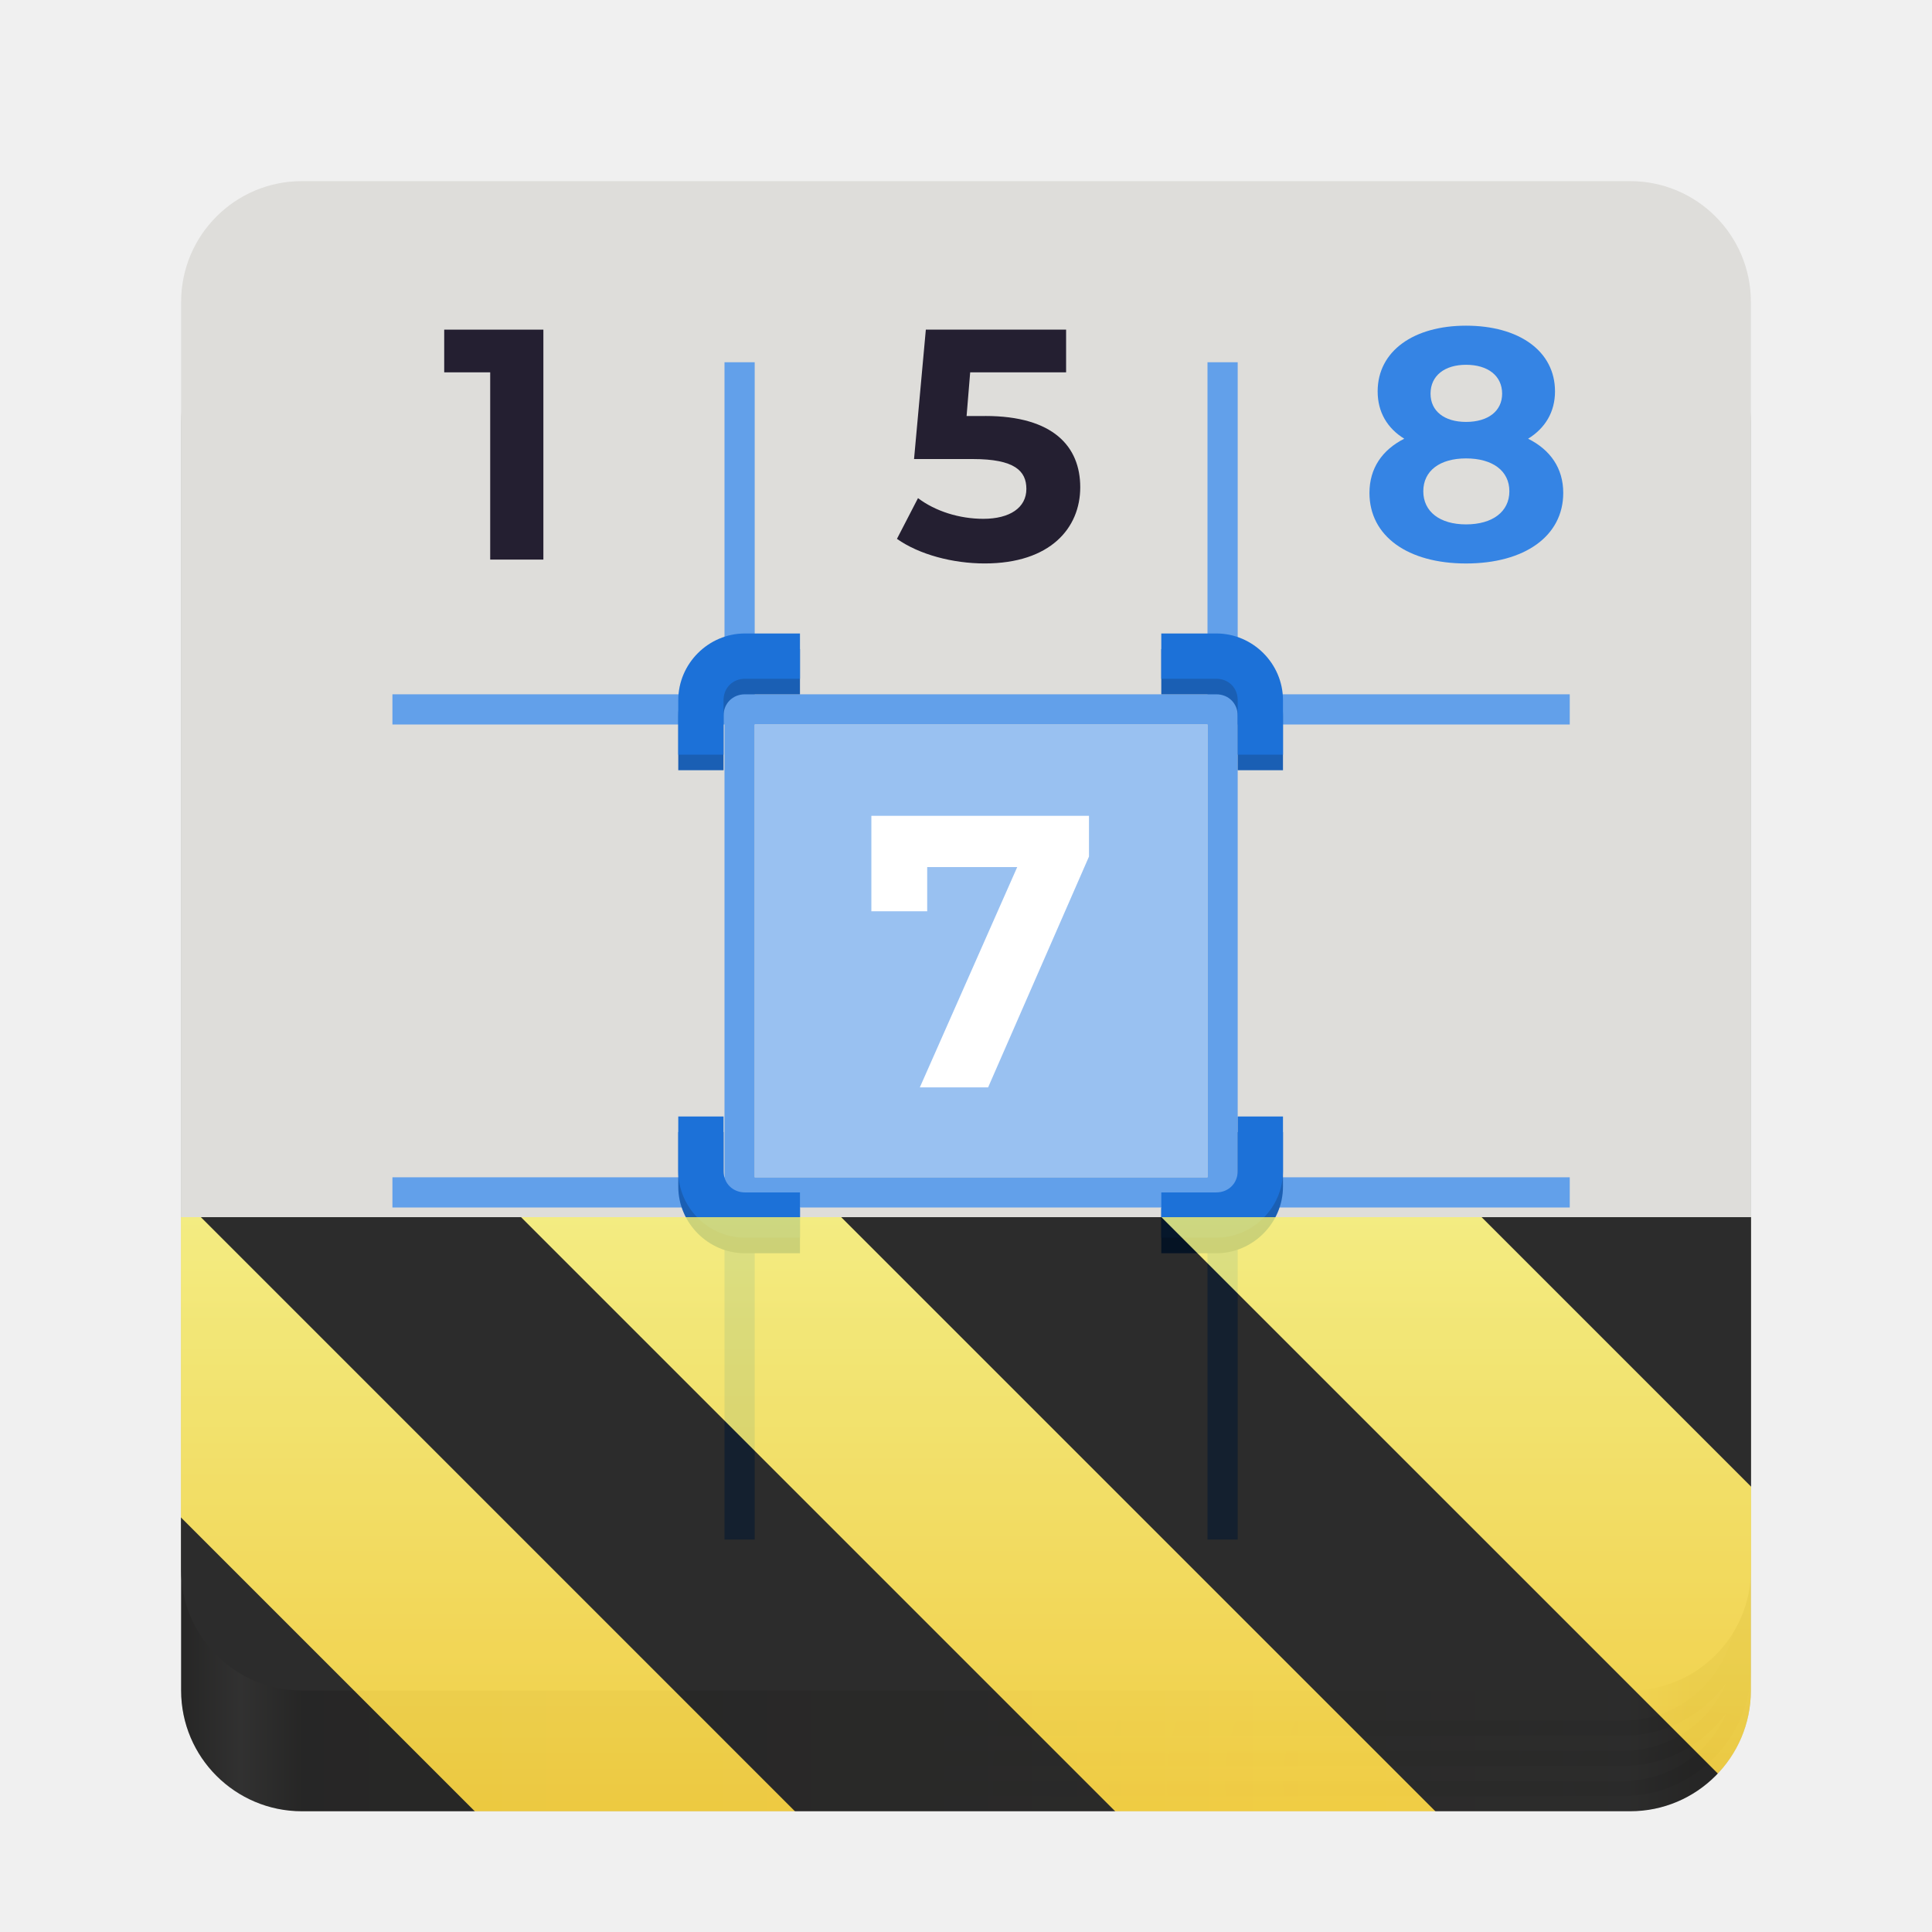
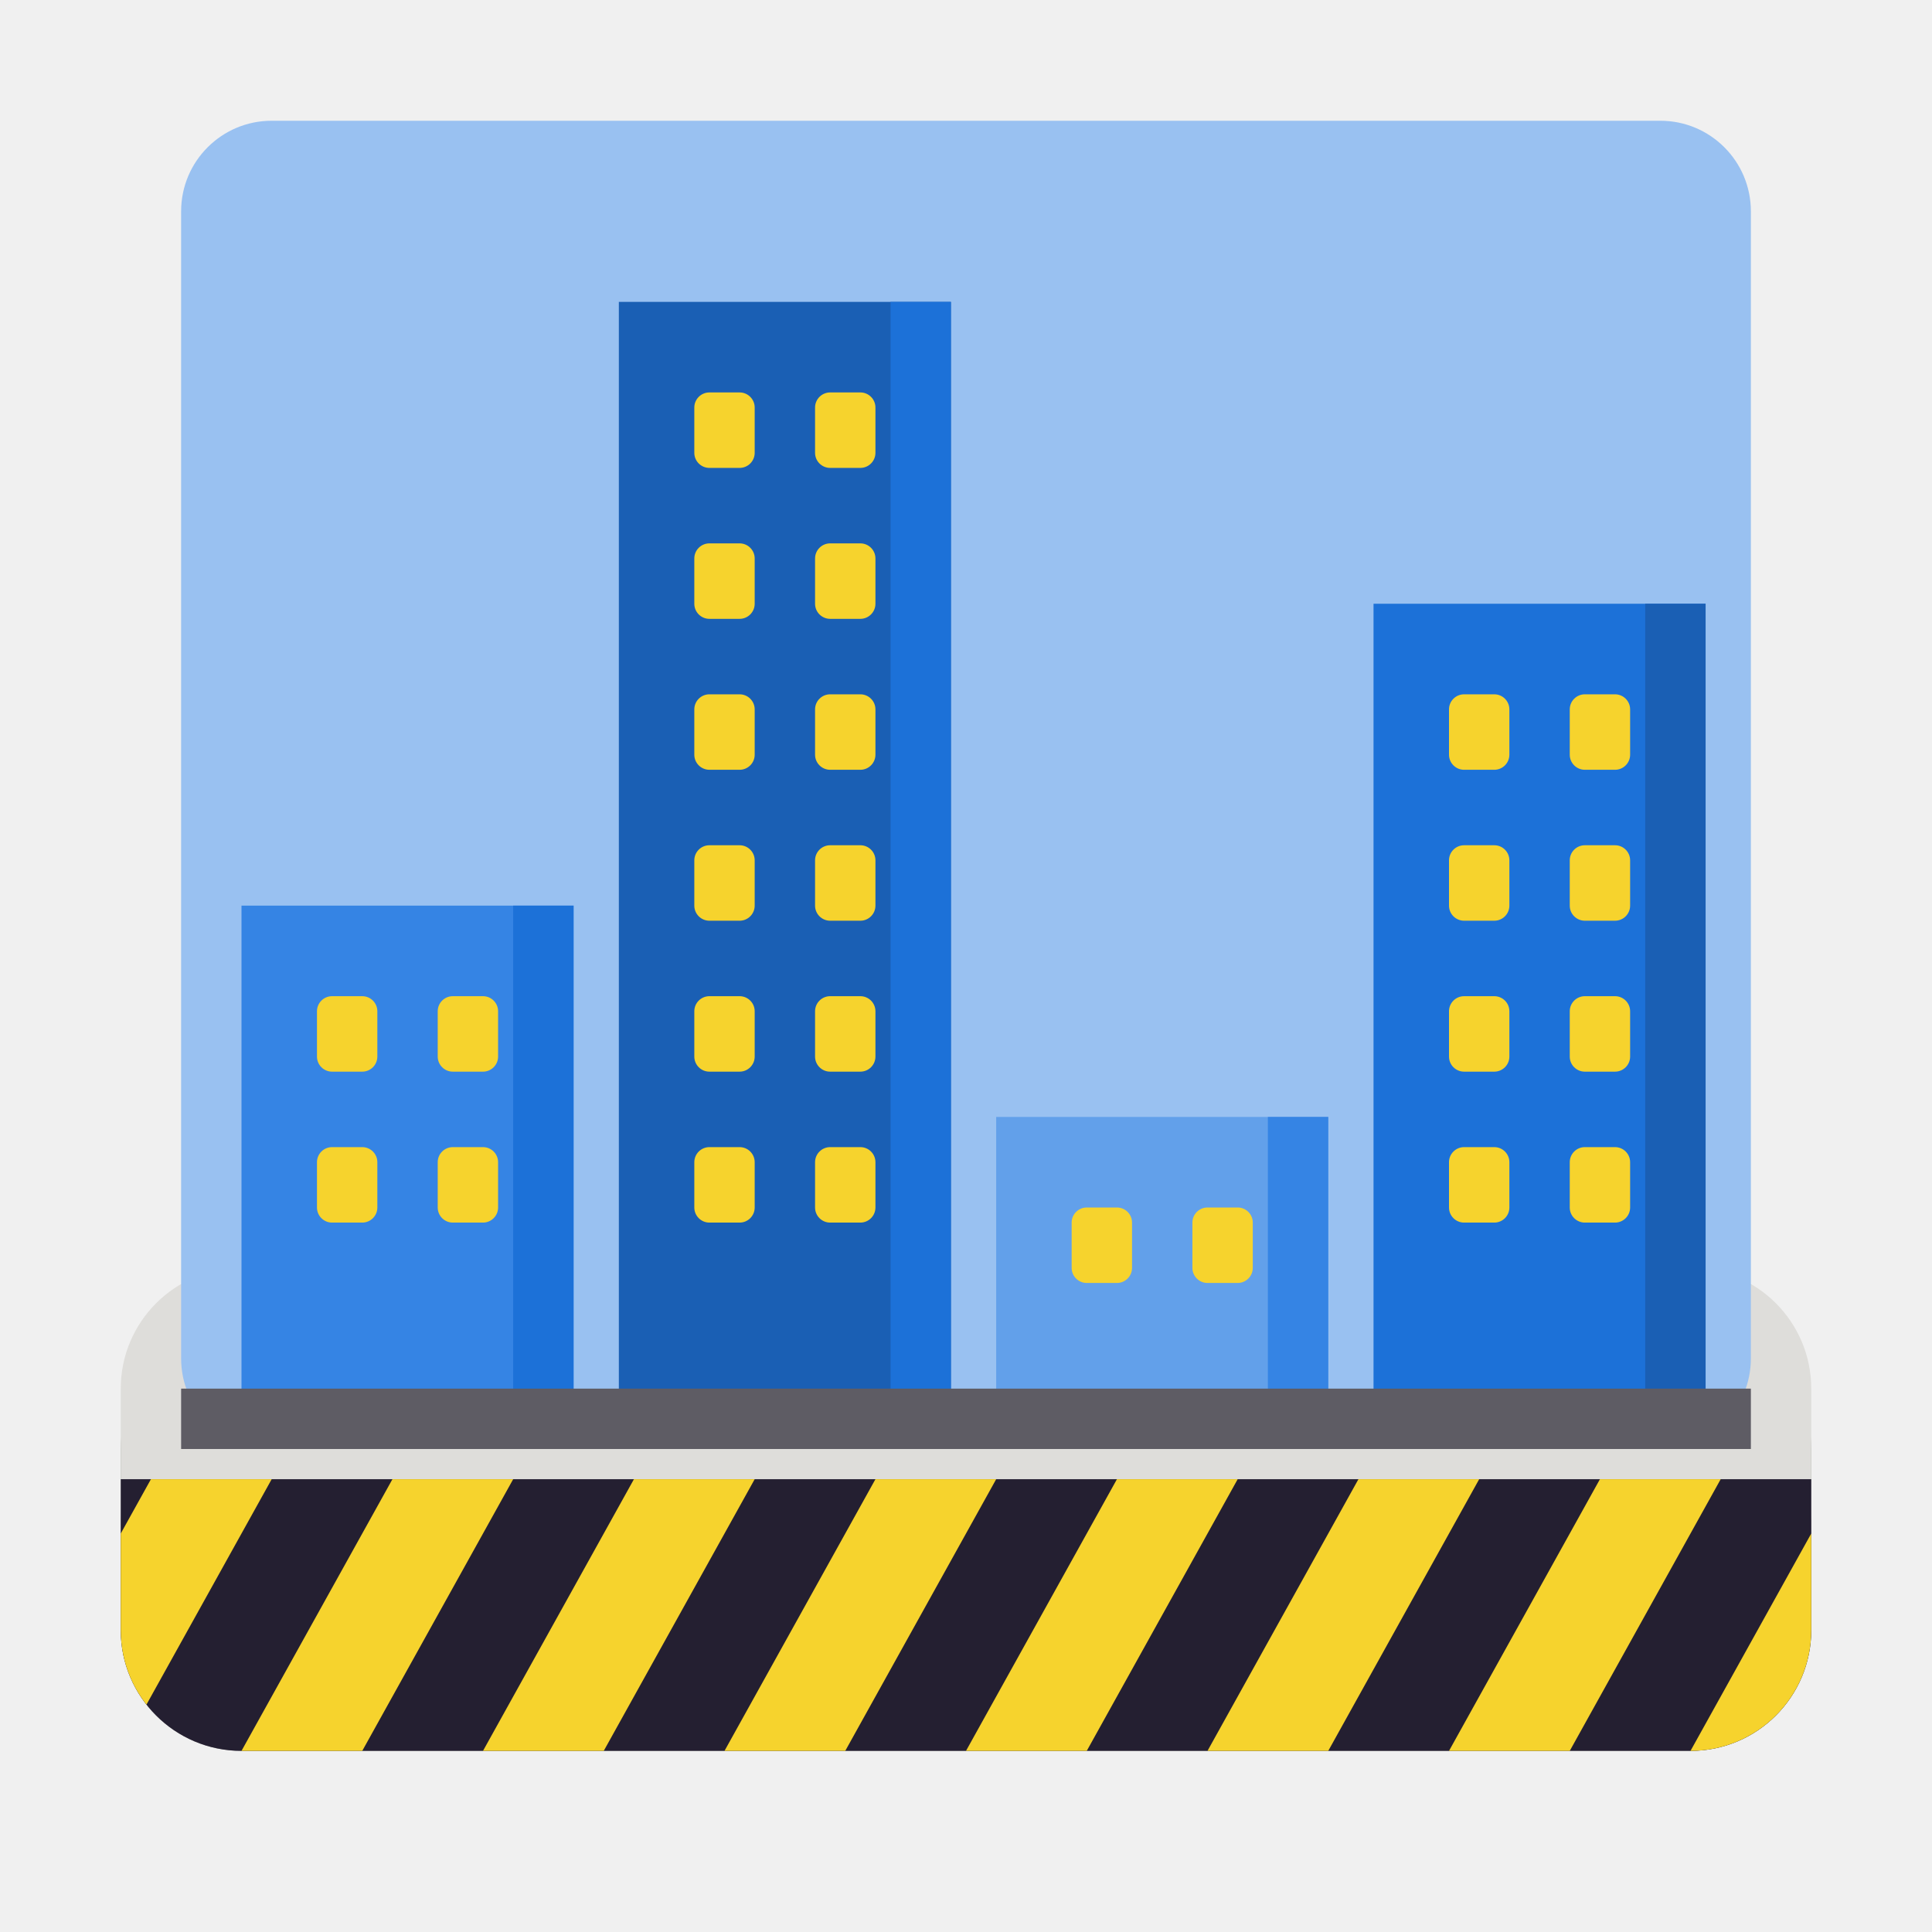
- <svg xmlns="http://www.w3.org/2000/svg" height="128px" viewBox="0 0 128 128" width="128px" version="1.1" id="svg44">
-   <defs id="defs44" />
-   <linearGradient id="a" gradientTransform="matrix(0.232143 0 0 0.328947 -8.566925 267.827)" gradientUnits="userSpaceOnUse" x1="88.596" x2="536.596" y1="-449.394" y2="-449.394">
-     <stop offset="0" stop-color="#c0bfbc" id="stop1" />
-     <stop offset="0.038" stop-color="#f6f5f4" id="stop2" />
-     <stop offset="0.077" stop-color="#c0bfbc" id="stop3" />
-     <stop offset="0.923" stop-color="#deddda" id="stop4" />
-     <stop offset="0.962" stop-color="#c0bfbc" id="stop5" />
-     <stop offset="1" stop-color="#c0bfbc" id="stop6" />
-   </linearGradient>
-   <radialGradient id="b" cx="-256" cy="311.78" gradientTransform="matrix(1 0 0 0.607197 368 -71.31176)" gradientUnits="userSpaceOnUse" r="52.002">
-     <stop offset="0" stop-opacity="0.053" id="stop7" />
-     <stop offset="1" stop-opacity="0" id="stop8" />
-   </radialGradient>
-   <clipPath id="c">
-     <rect height="128" width="128" id="rect8" />
+ <svg xmlns="http://www.w3.org/2000/svg" width="128" height="128" viewBox="0 0 128 128">
+   <rect x="8" y="88" width="112" height="28" rx="8" fill="#9a9996" />
+   <rect x="8" y="84" width="112" height="24" rx="8" fill="#deddda" />
+   <rect x="12" y="8" width="104" height="88" rx="6" fill="#99c1f1" />
+   <rect x="16" y="60" width="22" height="36" fill="#3584e4" />
+   <rect x="34" y="60" width="4" height="36" fill="#1c71d8" />
+   <rect x="21" y="66" width="4" height="5" rx="1" fill="#f6d32d" />
+   <rect x="29" y="66" width="4" height="5" rx="1" fill="#f6d32d" />
+   <rect x="21" y="76" width="4" height="5" rx="1" fill="#f6d32d" />
+   <rect x="29" y="76" width="4" height="5" rx="1" fill="#f6d32d" />
+   <rect x="41" y="20" width="22" height="76" fill="#1a5fb4" />
+   <rect x="59" y="20" width="4" height="76" fill="#1c71d8" />
+   <rect x="46" y="26" width="4" height="5" rx="1" fill="#f6d32d" />
+   <rect x="54" y="26" width="4" height="5" rx="1" fill="#f6d32d" />
+   <rect x="46" y="36" width="4" height="5" rx="1" fill="#f6d32d" />
+   <rect x="54" y="36" width="4" height="5" rx="1" fill="#f6d32d" />
+   <rect x="46" y="46" width="4" height="5" rx="1" fill="#f6d32d" />
+   <rect x="54" y="46" width="4" height="5" rx="1" fill="#f6d32d" />
+   <rect x="46" y="56" width="4" height="5" rx="1" fill="#f6d32d" />
+   <rect x="54" y="56" width="4" height="5" rx="1" fill="#f6d32d" />
+   <rect x="46" y="66" width="4" height="5" rx="1" fill="#f6d32d" />
+   <rect x="54" y="66" width="4" height="5" rx="1" fill="#f6d32d" />
+   <rect x="46" y="76" width="4" height="5" rx="1" fill="#f6d32d" />
+   <rect x="54" y="76" width="4" height="5" rx="1" fill="#f6d32d" />
+   <rect x="66" y="74" width="22" height="22" fill="#62a0ea" />
+   <rect x="84" y="74" width="4" height="22" fill="#3584e4" />
+   <rect x="71" y="80" width="4" height="5" rx="1" fill="#f6d32d" />
+   <rect x="79" y="80" width="4" height="5" rx="1" fill="#f6d32d" />
+   <rect x="91" y="40" width="22" height="56" fill="#1c71d8" />
+   <rect x="109" y="40" width="4" height="56" fill="#1a5fb4" />
+   <rect x="96" y="46" width="4" height="5" rx="1" fill="#f6d32d" />
+   <rect x="104" y="46" width="4" height="5" rx="1" fill="#f6d32d" />
+   <rect x="96" y="56" width="4" height="5" rx="1" fill="#f6d32d" />
+   <rect x="104" y="56" width="4" height="5" rx="1" fill="#f6d32d" />
+   <rect x="96" y="66" width="4" height="5" rx="1" fill="#f6d32d" />
+   <rect x="104" y="66" width="4" height="5" rx="1" fill="#f6d32d" />
+   <rect x="96" y="76" width="4" height="5" rx="1" fill="#f6d32d" />
+   <rect x="104" y="76" width="4" height="5" rx="1" fill="#f6d32d" />
+   <rect x="12" y="92" width="104" height="4" fill="#5e5c64" />
+   <clipPath id="plate">
+     <rect x="8" y="84" width="112" height="32" rx="8" />
  </clipPath>
-   <clipPath id="d">
-     <rect height="128" width="128" id="rect9" />
-   </clipPath>
-   <filter id="e" height="1" width="1" x="0" y="0">
-     <feColorMatrix in="SourceGraphic" type="matrix" values="0 0 0 0 1 0 0 0 0 1 0 0 0 0 1 0 0 0 1 0" id="feColorMatrix9" />
-   </filter>
-   <mask id="f">
-     <g clip-path="url(#d)" filter="url(#e)" id="g24">
-       <g clip-path="url(#c)" id="g23">
-         <path d="m 20 20 h 88 c 4.418 0 8 3.582 8 8 v 84 c 0 4.418 -3.582 8 -8 8 h -88 c -4.418 0 -8 -3.582 -8 -8 v -84 c 0 -4.418 3.582 -8 8 -8 z m 0 0" fill="url(#a)" id="path9" />
-         <path d="m 20.496 51.848 c -4.699 0 -8.5 3.801 -8.5 8.5 v 50.152 c 0 4.699 3.801 8.5 8.5 8.5 h 87.004 c 4.699 0 8.5 -3.801 8.5 -8.5 v -50.152 c 0 -4.699 -3.801 -8.5 -8.5 -8.5 z m 0 1 h 87.004 c 3.109 0 5.762 1.863 6.898 4.543 c -1.539 -2.145 -4.051 -3.543 -6.898 -3.543 h -87.004 c -2.848 0 -5.359 1.398 -6.902 3.543 c 1.141 -2.68 3.793 -4.543 6.902 -4.543 z m 0 2 h 87.004 c 3.109 0 5.762 1.863 6.898 4.543 c -1.539 -2.145 -4.051 -3.543 -6.898 -3.543 h -87.004 c -2.848 0 -5.359 1.398 -6.902 3.543 c 1.141 -2.68 3.793 -4.543 6.902 -4.543 z m 0 2 h 87.004 c 4.164 0 7.5 3.336 7.5 7.5 v 42.152 c 0 4.164 -3.336 7.5 -7.5 7.5 h -87.004 c -4.164 0 -7.5 -3.336 -7.5 -7.5 v -42.152 c 0 -4.164 3.336 -7.5 7.5 -7.5 z m -6.902 54.609 c 1.543 2.145 4.055 3.543 6.902 3.543 h 87.004 c 2.848 0 5.359 -1.398 6.898 -3.543 c -1.137 2.68 -3.789 4.543 -6.898 4.543 h -87.004 c -3.109 0 -5.762 -1.863 -6.902 -4.543 z m 0 2 c 1.543 2.145 4.055 3.543 6.902 3.543 h 87.004 c 2.848 0 5.359 -1.398 6.898 -3.543 c -1.137 2.68 -3.789 4.543 -6.898 4.543 h -87.004 c -3.109 0 -5.762 -1.863 -6.902 -4.543 z m 0 0" fill="url(#b)" id="path10" />
-         <path d="m 20 12 h 88 c 4.418 0 8 3.582 8 8 v 84 c 0 4.418 -3.582 8 -8 8 h -88 c -4.418 0 -8 -3.582 -8 -8 v -84 c 0 -4.418 3.582 -8 8 -8 z m 0 0" fill="#deddda" id="path11" />
-         <path d="m 65.281 27.562 h -1.242 l 0.238 -2.895 h 6.355 v -2.828 h -9.293 l -0.781 8.574 h 3.895 c 2.762 0 3.547 0.781 3.547 1.98 c 0 1.238 -1.09 1.98 -2.852 1.98 c -1.586 0 -3.176 -0.5 -4.328 -1.371 l -1.395 2.699 c 1.48 1.043 3.699 1.629 5.812 1.629 c 4.352 0 6.332 -2.348 6.332 -5.047 c 0 -2.699 -1.785 -4.723 -6.289 -4.723 z m 0 0" fill="#241f31" id="path12" />
-         <path d="m 26 46 h 78 v 2 h -78 z m 0 0" fill="#62a0ea" id="path13" />
-         <path d="m 26 78 h 78 v 2 h -78 z m 0 0" fill="#62a0ea" id="path14" />
-         <path d="m 50 24 v 78 h -2 v -78 z m 0 0" fill="#62a0ea" id="path15" />
-         <path d="m 82 24 v 78 h -2 v -78 z m 0 0" fill="#62a0ea" id="path16" />
-         <path d="m 50 48 h 30 v 30 h -30 z m 0 0" fill="#99c1f1" id="path17" />
-         <path d="m 57.73 54.051 v 6.324 h 3.699 v -2.93 h 5.965 l -6.453 14.598 h 4.523 l 6.684 -15.293 v -2.699 z m 0 0" fill="#ffffff" id="path18" />
-         <path d="m 101.242 29.066 c 1.129 -0.699 1.781 -1.766 1.781 -3.137 c 0 -2.676 -2.391 -4.352 -5.895 -4.352 c -3.461 0 -5.855 1.676 -5.855 4.352 c 0 1.371 0.633 2.438 1.762 3.137 c -1.457 0.738 -2.305 1.957 -2.305 3.59 c 0 2.871 2.547 4.676 6.398 4.676 c 3.871 0 6.441 -1.805 6.441 -4.676 c 0 -1.633 -0.852 -2.852 -2.328 -3.59 z m -4.113 -4.898 c 1.434 0 2.391 0.719 2.391 1.914 c 0 1.156 -0.934 1.871 -2.391 1.871 c -1.438 0 -2.352 -0.715 -2.352 -1.871 c 0 -1.195 0.938 -1.914 2.352 -1.914 z m 0 10.574 c -1.742 0 -2.832 -0.848 -2.832 -2.195 c 0 -1.352 1.09 -2.176 2.832 -2.176 c 1.762 0 2.871 0.824 2.871 2.176 c 0 1.348 -1.109 2.195 -2.871 2.195 z m 0 0" fill="#3584e4" id="path19" />
-         <path d="m 29.43 21.84 v 2.828 h 3.047 v 12.406 h 3.523 v -15.234 z m 0 0" fill="#241f31" id="path20" />
-         <path d="m 38.48 98 h -2.48 v -2.852 h -3.328 v 2.852 h -4.094 l 6.66 -9.16 h -3.699 l -7.18 9.66 v 2.371 h 8.203 v 3.199 h 3.438 v -3.199 h 2.48 z m 0 0" fill="#241f31" id="path21" />
-         <path d="m 53 83.031 v -3 h -3.645 c -0.812 0 -1.418 -0.605 -1.418 -1.418 v -3.613 h -3 v 3.613 c 0 2.422 1.996 4.418 4.418 4.418 z m 23.938 0 v -3 h 3.645 c 0.812 0 1.418 -0.605 1.418 -1.418 v -3.613 h 3 v 3.613 c 0 2.422 -1.996 4.418 -4.418 4.418 z m -23.938 -40.031 v 3 h -3.645 c -0.812 0 -1.418 0.605 -1.418 1.418 v 3.613 h -3 v -3.613 c 0 -2.422 1.996 -4.418 4.418 -4.418 z m 23.938 0 v 3 h 3.645 c 0.812 0 1.418 0.605 1.418 1.418 v 3.613 h 3 v -3.613 c 0 -2.422 -1.996 -4.418 -4.418 -4.418 z m 0 0" fill="#1a5fb4" id="path22" />
-         <path d="m 53 82 v -3 h -3.645 c -0.812 0 -1.418 -0.605 -1.418 -1.418 v -3.613 h -3 v 3.613 c 0 2.422 1.996 4.418 4.418 4.418 z m 23.938 0 v -3 h 3.645 c 0.812 0 1.418 -0.605 1.418 -1.418 v -3.613 h 3 v 3.613 c 0 2.422 -1.996 4.418 -4.418 4.418 z m -23.938 -40.031 v 3 h -3.645 c -0.812 0 -1.418 0.605 -1.418 1.418 v 3.613 h -3 v -3.613 c 0 -2.422 1.996 -4.418 4.418 -4.418 z m 23.938 0 v 3 h 3.645 c 0.812 0 1.418 0.605 1.418 1.418 v 3.613 h 3 v -3.613 c 0 -2.422 -1.996 -4.418 -4.418 -4.418 z m 0 0" fill="#1c71d8" id="path23" />
-       </g>
-     </g>
-   </mask>
-   <mask id="g">
-     <g filter="url(#e)" id="g25">
-       <rect fill-opacity="0.8" height="128" width="128" id="rect24" />
-     </g>
-   </mask>
-   <linearGradient id="h" gradientTransform="matrix(0 0.37 -0.98462 0 295.385 -30.36)" gradientUnits="userSpaceOnUse" x1="300" x2="428" y1="235" y2="235">
-     <stop offset="0" stop-color="#f9f06b" id="stop25" />
-     <stop offset="1" stop-color="#f5c211" id="stop26" />
-   </linearGradient>
-   <clipPath id="i">
-     <rect height="128" width="128" id="rect26" />
-   </clipPath>
-   <clipPath id="j">
-     <rect height="128" width="128" id="rect27" />
-   </clipPath>
-   <path d="m 20 20 h 88 c 4.418 0 8 3.582 8 8 v 84 c 0 4.418 -3.582 8 -8 8 h -88 c -4.418 0 -8 -3.582 -8 -8 v -84 c 0 -4.418 3.582 -8 8 -8 z m 0 0" fill="url(#a)" id="path27" />
-   <path d="m 20.496 51.848 c -4.699 0 -8.5 3.801 -8.5 8.5 v 50.152 c 0 4.699 3.801 8.5 8.5 8.5 h 87.004 c 4.699 0 8.5 -3.801 8.5 -8.5 v -50.152 c 0 -4.699 -3.801 -8.5 -8.5 -8.5 z m 0 1 h 87.004 c 3.109 0 5.762 1.863 6.898 4.543 c -1.539 -2.145 -4.051 -3.543 -6.898 -3.543 h -87.004 c -2.848 0 -5.359 1.398 -6.902 3.543 c 1.141 -2.68 3.793 -4.543 6.902 -4.543 z m 0 2 h 87.004 c 3.109 0 5.762 1.863 6.898 4.543 c -1.539 -2.145 -4.051 -3.543 -6.898 -3.543 h -87.004 c -2.848 0 -5.359 1.398 -6.902 3.543 c 1.141 -2.68 3.793 -4.543 6.902 -4.543 z m 0 2 h 87.004 c 4.164 0 7.5 3.336 7.5 7.5 v 42.152 c 0 4.164 -3.336 7.5 -7.5 7.5 h -87.004 c -4.164 0 -7.5 -3.336 -7.5 -7.5 v -42.152 c 0 -4.164 3.336 -7.5 7.5 -7.5 z m -6.902 54.609 c 1.543 2.145 4.055 3.543 6.902 3.543 h 87.004 c 2.848 0 5.359 -1.398 6.898 -3.543 c -1.137 2.68 -3.789 4.543 -6.898 4.543 h -87.004 c -3.109 0 -5.762 -1.863 -6.902 -4.543 z m 0 2 c 1.543 2.145 4.055 3.543 6.902 3.543 h 87.004 c 2.848 0 5.359 -1.398 6.898 -3.543 c -1.137 2.68 -3.789 4.543 -6.898 4.543 h -87.004 c -3.109 0 -5.762 -1.863 -6.902 -4.543 z m 0 0" fill="url(#b)" id="path28" />
-   <path d="m 20 12 h 88 c 4.418 0 8 3.582 8 8 v 84 c 0 4.418 -3.582 8 -8 8 h -88 c -4.418 0 -8 -3.582 -8 -8 v -84 c 0 -4.418 3.582 -8 8 -8 z m 0 0" fill="#deddda" id="path29" />
-   <path d="m 65.281 27.562 h -1.242 l 0.238 -2.895 h 6.355 v -2.828 h -9.293 l -0.781 8.574 h 3.895 c 2.762 0 3.547 0.781 3.547 1.98 c 0 1.238 -1.09 1.98 -2.852 1.98 c -1.586 0 -3.176 -0.5 -4.328 -1.371 l -1.395 2.699 c 1.48 1.043 3.699 1.629 5.812 1.629 c 4.352 0 6.332 -2.348 6.332 -5.047 c 0 -2.699 -1.785 -4.723 -6.289 -4.723 z m 0 0" fill="#241f31" id="path30" />
-   <g fill="#62a0ea" id="g34">
-     <path d="m 26 46 h 78 v 2 h -78 z m 0 0" id="path31" />
-     <path d="m 26 78 h 78 v 2 h -78 z m 0 0" id="path32" />
-     <path d="m 50 24 v 78 h -2 v -78 z m 0 0" id="path33" />
-     <path d="m 82 24 v 78 h -2 v -78 z m 0 0" id="path34" />
-   </g>
-   <path d="m 50 48 h 30 v 30 h -30 z m 0 0" fill="#99c1f1" id="path35" />
-   <path d="m 57.73 54.051 v 6.324 h 3.699 v -2.93 h 5.965 l -6.453 14.598 h 4.523 l 6.684 -15.293 v -2.699 z m 0 0" fill="#ffffff" id="path36" />
-   <path d="m 101.242 29.066 c 1.129 -0.699 1.781 -1.766 1.781 -3.137 c 0 -2.676 -2.391 -4.352 -5.895 -4.352 c -3.461 0 -5.855 1.676 -5.855 4.352 c 0 1.371 0.633 2.438 1.762 3.137 c -1.457 0.738 -2.305 1.957 -2.305 3.59 c 0 2.871 2.547 4.676 6.398 4.676 c 3.871 0 6.441 -1.805 6.441 -4.676 c 0 -1.633 -0.852 -2.852 -2.328 -3.59 z m -4.113 -4.898 c 1.434 0 2.391 0.719 2.391 1.914 c 0 1.156 -0.934 1.871 -2.391 1.871 c -1.438 0 -2.352 -0.715 -2.352 -1.871 c 0 -1.195 0.938 -1.914 2.352 -1.914 z m 0 10.574 c -1.742 0 -2.832 -0.848 -2.832 -2.195 c 0 -1.352 1.09 -2.176 2.832 -2.176 c 1.762 0 2.871 0.824 2.871 2.176 c 0 1.348 -1.109 2.195 -2.871 2.195 z m 0 0" fill="#3584e4" id="path37" />
-   <path d="m 29.43 21.84 v 2.828 h 3.047 v 12.406 h 3.523 v -15.234 z m 0 0" fill="#241f31" id="path38" />
-   <path d="m 53 83.031 v -3 h -3.645 c -0.812 0 -1.418 -0.605 -1.418 -1.418 v -3.613 h -3 v 3.613 c 0 2.422 1.996 4.418 4.418 4.418 z m 23.938 0 v -3 h 3.645 c 0.812 0 1.418 -0.605 1.418 -1.418 v -3.613 h 3 v 3.613 c 0 2.422 -1.996 4.418 -4.418 4.418 z m -23.938 -40.031 v 3 h -3.645 c -0.812 0 -1.418 0.605 -1.418 1.418 v 3.613 h -3 v -3.613 c 0 -2.422 1.996 -4.418 4.418 -4.418 z m 23.938 0 v 3 h 3.645 c 0.812 0 1.418 0.605 1.418 1.418 v 3.613 h 3 v -3.613 c 0 -2.422 -1.996 -4.418 -4.418 -4.418 z m 0 0" fill="#1a5fb4" id="path40" />
-   <path d="m 53 82 v -3 h -3.645 c -0.812 0 -1.418 -0.605 -1.418 -1.418 v -3.613 h -3 v 3.613 c 0 2.422 1.996 4.418 4.418 4.418 z m 23.938 0 v -3 h 3.645 c 0.812 0 1.418 -0.605 1.418 -1.418 v -3.613 h 3 v 3.613 c 0 2.422 -1.996 4.418 -4.418 4.418 z m -23.938 -40.031 v 3 h -3.645 c -0.812 0 -1.418 0.605 -1.418 1.418 v 3.613 h -3 v -3.613 c 0 -2.422 1.996 -4.418 4.418 -4.418 z m 23.938 0 v 3 h 3.645 c 0.812 0 1.418 0.605 1.418 1.418 v 3.613 h 3 v -3.613 c 0 -2.422 -1.996 -4.418 -4.418 -4.418 z m 0 0" fill="#1c71d8" id="path41" />
-   <g clip-path="url(#j)" mask="url(#f)" id="g44">
-     <g clip-path="url(#i)" mask="url(#g)" id="g43">
-       <path d="m 128 80.641 v 47.359 h -128 v -47.359 z m 0 0" fill="url(#h)" id="path42" />
-       <a id="a44">
-         <path d="m 13.309 80.641 l 47.355 47.359 h 21.215 l -47.359 -47.359 z m 42.422 0 l 47.363 47.359 h 21.215 l -47.363 -47.359 z m 42.43 0 l 29.84 29.84 v -21.211 l -8.629 -8.629 z m -98.16 7.906 v 21.215 l 18.238 18.238 h 21.215 z m 0 0" id="path43" />
-       </a>
-     </g>
+   <g clip-path="url(#plate)">
+     <rect x="8" y="98" width="112" height="18" fill="#241f31" />
+     <path d="M 0 116 L 8 116 L 18 98 L 10 98 Z" fill="#f6d32d" />
+     <path d="M 16 116 L 24 116 L 34 98 L 26 98 Z" fill="#f6d32d" />
+     <path d="M 32 116 L 40 116 L 50 98 L 42 98 Z" fill="#f6d32d" />
+     <path d="M 48 116 L 56 116 L 66 98 L 58 98 Z" fill="#f6d32d" />
+     <path d="M 64 116 L 72 116 L 82 98 L 74 98 Z" fill="#f6d32d" />
+     <path d="M 80 116 L 88 116 L 98 98 L 90 98 Z" fill="#f6d32d" />
+     <path d="M 96 116 L 104 116 L 114 98 L 106 98 Z" fill="#f6d32d" />
+     <path d="M 112 116 L 120 116 L 130 98 L 122 98 Z" fill="#f6d32d" />
+     <path d="M 128 116 L 136 116 L 146 98 L 138 98 Z" fill="#f6d32d" />
  </g>
</svg>
